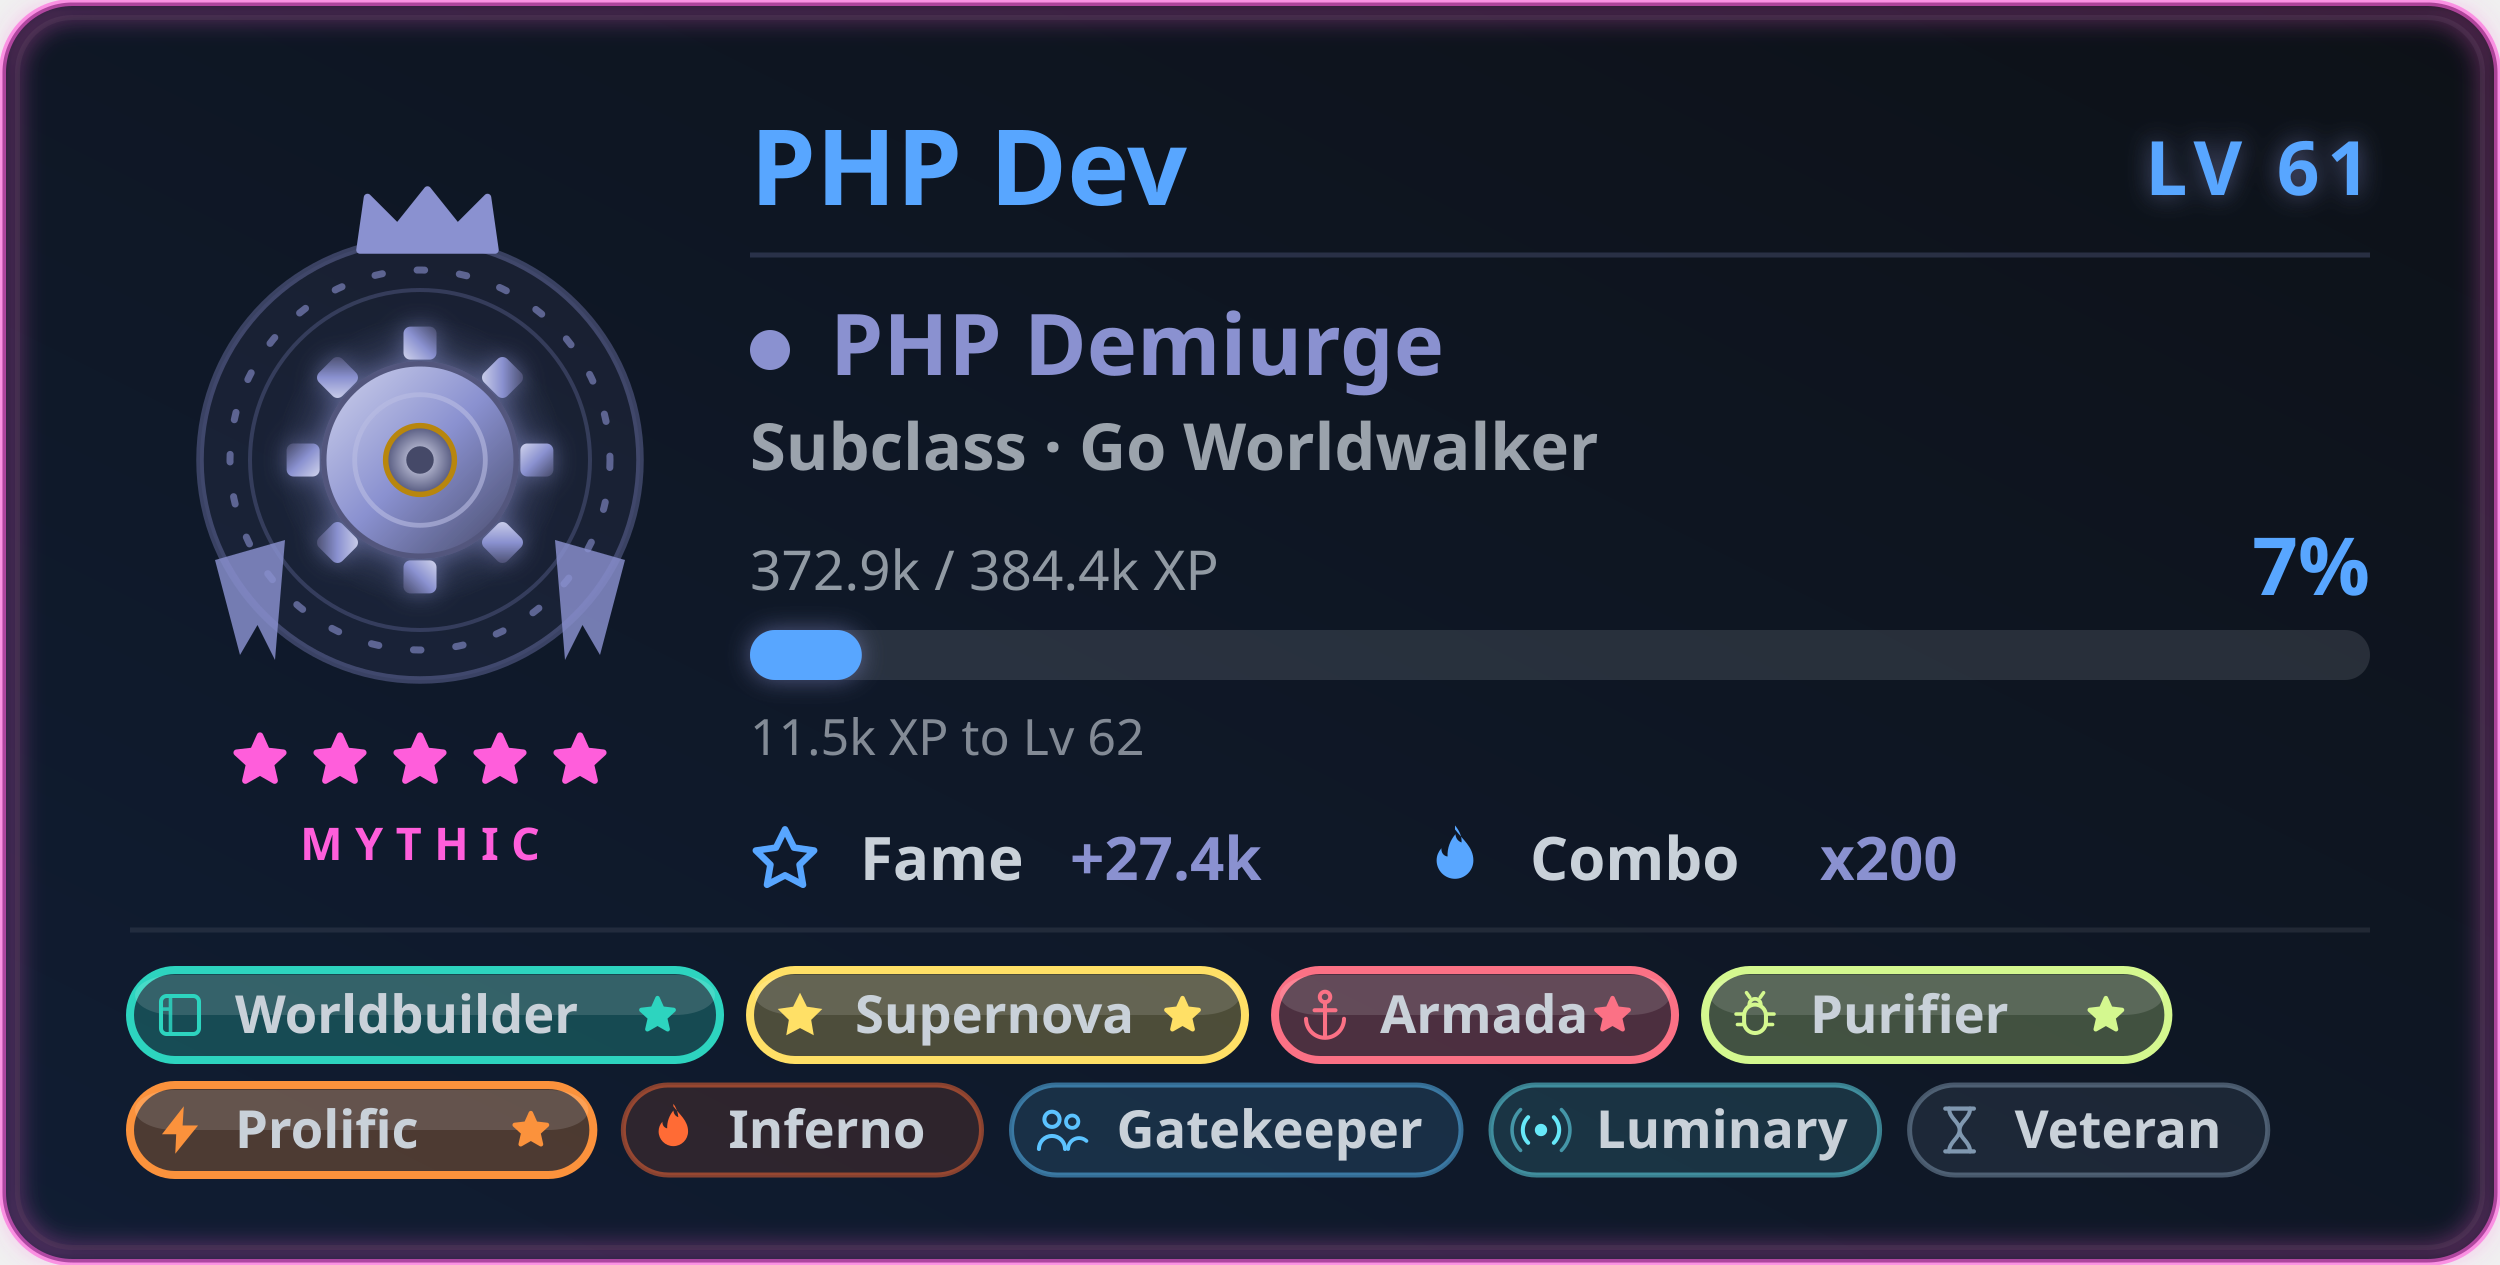
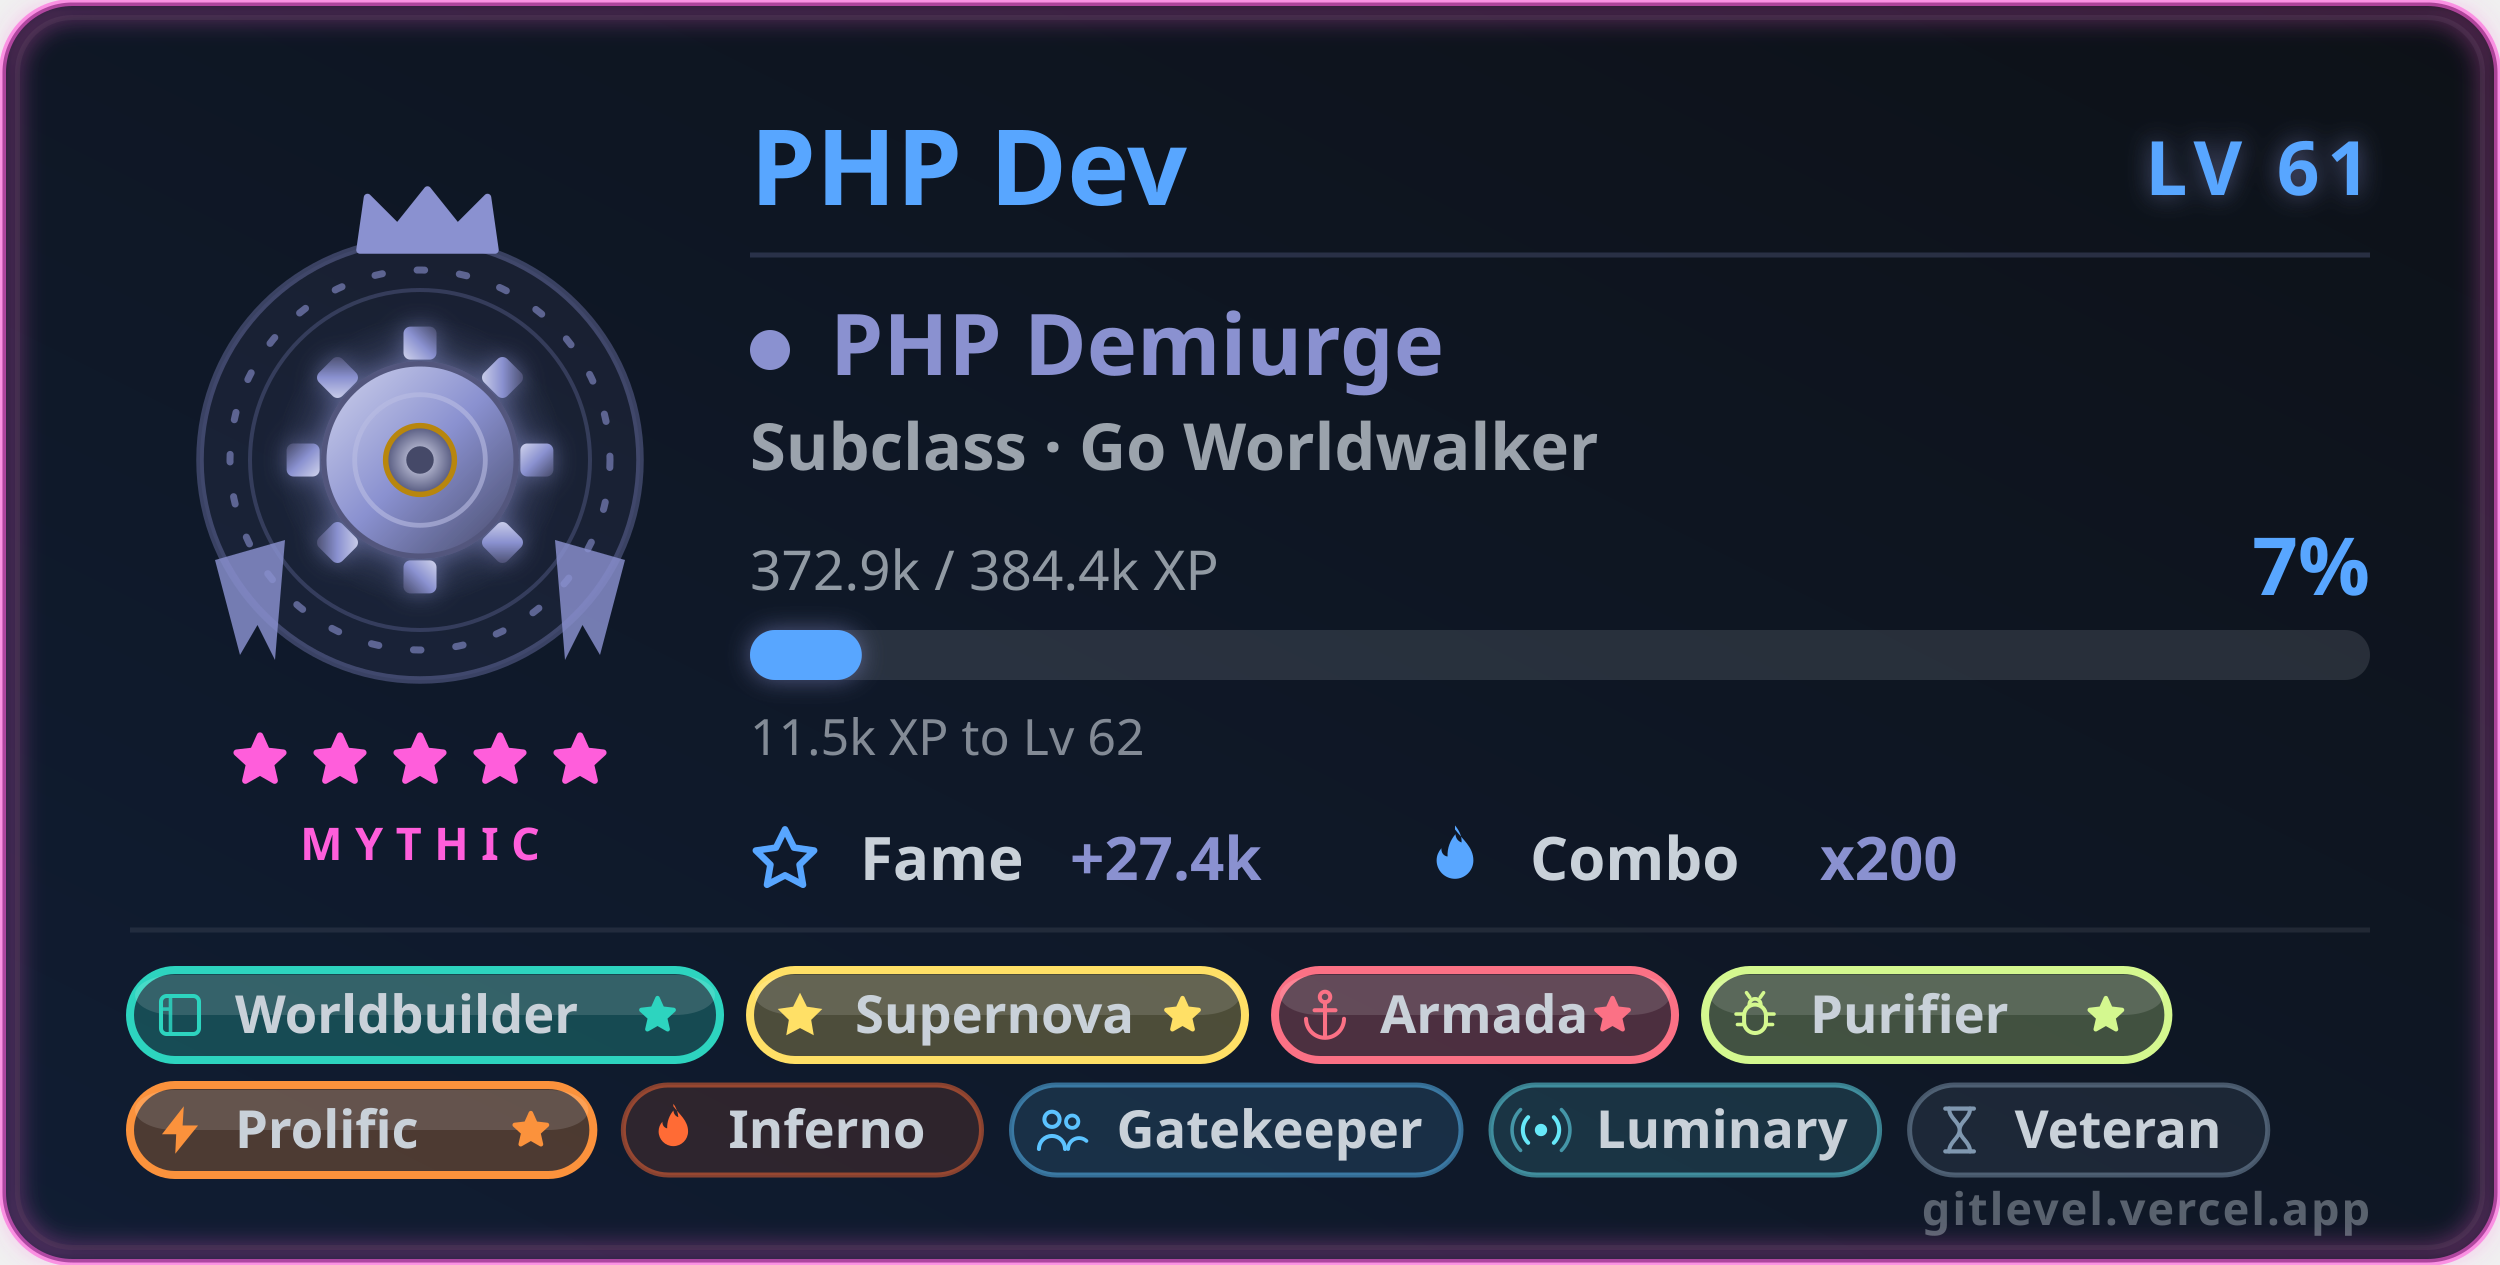
<svg xmlns="http://www.w3.org/2000/svg" width="500" height="253" viewBox="0 0 500 253" role="img" aria-labelledby="card-title-a11y card-desc-a11y">
  <style>
text { font-family: 'Segoe UI', Ubuntu, 'Helvetica Neue', sans-serif; }
.title { font-size: 18px; font-weight: 600; fill: #58a6ff; }
.title-icon { fill: #58a6ff; }
.icon { fill: #58a6ff; }


.gl-name { font-size: 21px; font-weight: 700; fill: #58a6ff; }
.gl-lvl { font-size: 15px; font-weight: 800; letter-spacing: 1.5px; fill: #58a6ff; }
.gl-class { font-size: 17px; font-weight: 700; fill: #8a91d0; }
.gl-sub { font-size: 13px; font-weight: 600; fill: #c9d1d9; opacity: 0.75; }
.gl-meta { font-size: 11px; fill: #c9d1d9; opacity: 0.7; }
.gl-pct { font-size: 16px; font-weight: 800; fill: #58a6ff; }
.gl-chip-label { font-size: 12px; font-weight: 600; fill: #c9d1d9; }
.gl-chip-value { font-size: 12px; font-weight: 800; fill: #8a91d0; }
.gl-hint { font-size: 10px; fill: #c9d1d9; opacity: 0.62; }
.gl-badge-label { font-size: 10.5px; font-weight: 600; }
.gl-rarity { font-size: 9px; font-weight: 700; letter-spacing: 2.5px; fill: #ff5edb; }
+ .gl-brand { font-size: 9px; font-weight: 600; letter-spacing: 0.4px; fill: #c9d1d9; opacity: 0.4; }

</style>
  <defs>
    <linearGradient id="card-bg" x1="0" y1="0" x2="1" y2="1" gradientTransform="rotate(90, 0.5, 0.5)">
      <stop offset="0.0%" stop-color="#0d1117" />
      <stop offset="100.0%" stop-color="#101d33" />
    </linearGradient>
    <filter id="card-glow" x="-50%" y="-50%" width="200%" height="200%">
      <feGaussianBlur in="SourceGraphic" stdDeviation="3" result="blur" />
      <feFlood flood-color="#58a6ff" flood-opacity="0.55" result="tint" />
      <feComposite in="tint" in2="blur" operator="in" result="softGlow" />
      <feMerge>
        <feMergeNode in="softGlow" />
        <feMergeNode in="SourceGraphic" />
      </feMerge>
    </filter>
    <filter id="gl-glow" x="-60%" y="-60%" width="220%" height="220%">
      <feGaussianBlur in="SourceGraphic" stdDeviation="2.4" result="b" />
      <feFlood flood-color="#8a91d0" flood-opacity="0.55" result="t" />
      <feComposite in="t" in2="b" operator="in" result="g" />
      <feMerge>
        <feMergeNode in="g" />
        <feMergeNode in="SourceGraphic" />
      </feMerge>
    </filter>
    <filter id="gl-rarity" x="-20%" y="-20%" width="140%" height="140%">
      <feGaussianBlur stdDeviation="2.4" />
    </filter>
  </defs>
  <rect x="0.5" y="0.5" width="499" height="252" rx="14" fill="url(#card-bg)" stroke="#ff5edb" stroke-width="1.4" stroke-opacity="0.6" />
  <rect x="3.5" y="3.5" width="493" height="246" rx="11" fill="none" stroke="#30363d" stroke-opacity="0.4" />
  <rect x="2" y="2" width="496" height="249" rx="13" fill="none" stroke="#ff5edb" stroke-width="3.5" stroke-opacity="0.4" filter="url(#gl-rarity)" />
  <g class="fade">
    <g class="">
      <g class="flourish">
        <g transform="translate(84,0)">
          <g transform="translate(0,92)" fill="#8a91d0" opacity="0.82">
            <path d="M27 16 L41 20 L36 39 L32.5 33 L29 40 Z" />
          </g>
        </g>
        <g transform="translate(84,0) scale(-1,1)">
          <g transform="translate(0,92)" fill="#8a91d0" opacity="0.82">
            <path d="M27 16 L41 20 L36 39 L32.5 33 L29 40 Z" />
          </g>
        </g>
      </g>
      <circle cx="84" cy="92" r="44" fill="#8a91d0" fill-opacity="0.08" stroke="#8a91d0" stroke-opacity="0.35" stroke-width="1.5" />
      <g class="">
        <circle cx="84" cy="92" r="38" fill="none" stroke="#8a91d0" stroke-opacity="0.6" stroke-width="1.4" stroke-dasharray="1.5 7" stroke-linecap="round" />
        <circle cx="84" cy="92" r="34" fill="none" stroke="#8a91d0" stroke-opacity="0.25" stroke-width="0.8" />
      </g>
      <g class="" filter="url(#gl-glow)">
        <svg class="" x="51" y="59" width="66" height="66" viewBox="0 0 48 48" aria-hidden="true">
          <defs>
            <radialGradient id="phHalo" cx="0.5" cy="0.5" r="0.5">
              <stop offset="0" stop-color="#8a91d0" stop-opacity="0.42" />
              <stop offset="1" stop-color="#8a91d0" stop-opacity="0" />
            </radialGradient>
            <linearGradient id="phMetal" x1="0" y1="0" x2="1" y2="1">
              <stop offset="0" stop-color="#d0d3ec" />
              <stop offset="0.5" stop-color="#8a91d0" />
              <stop offset="1" stop-color="#454968" />
            </linearGradient>
            <radialGradient id="phCore" cx="0.5" cy="0.5" r="0.5">
              <stop offset="0" stop-color="#dcdef1" />
              <stop offset="1" stop-color="#53577d" />
            </radialGradient>
          </defs>
          <circle cx="24" cy="24" r="21" fill="url(#phHalo)" />
          <rect x="38.6" y="21.6" width="4.8" height="4.8" rx="1" transform="rotate(0 41.0 24.0)" fill="url(#phMetal)" />
          <rect x="33.6" y="33.6" width="4.8" height="4.8" rx="1" transform="rotate(45 36.0 36.0)" fill="url(#phMetal)" />
          <rect x="21.6" y="38.6" width="4.8" height="4.8" rx="1" transform="rotate(90 24.0 41.0)" fill="url(#phMetal)" />
          <rect x="9.6" y="33.6" width="4.8" height="4.8" rx="1" transform="rotate(135 12.0 36.0)" fill="url(#phMetal)" />
          <rect x="4.6" y="21.6" width="4.8" height="4.8" rx="1" transform="rotate(180 7.0 24.0)" fill="url(#phMetal)" />
          <rect x="9.6" y="9.6" width="4.8" height="4.8" rx="1" transform="rotate(225 12.0 12.0)" fill="url(#phMetal)" />
          <rect x="21.6" y="4.6" width="4.8" height="4.8" rx="1" transform="rotate(270 24.0 7.0)" fill="url(#phMetal)" />
          <rect x="33.6" y="9.6" width="4.8" height="4.8" rx="1" transform="rotate(315 36.0 12.0)" fill="url(#phMetal)" />
          <circle cx="24" cy="24" r="14" fill="url(#phMetal)" stroke="#53577d" stroke-width="0.8" />
          <circle cx="24" cy="24" r="9.5" fill="none" stroke="#b9bde3" stroke-width="0.7" stroke-opacity="0.6" />
          <circle cx="24" cy="24" r="5" fill="url(#phCore)" stroke="#b8860b" stroke-width="0.8" />
          <circle cx="24" cy="24" r="2" fill="#454968" />
        </svg>
      </g>
      <g transform="translate(69, 36.5) scale(1.5)">
        <path d="M2 9 L3 2 L7 6 L11 1 L15 6 L19 2 L20 9 Z" fill="#8a91d0" stroke="#8a91d0" stroke-width="1" stroke-linejoin="round" />
      </g>
    </g>
    <g>
      <g class="" transform="translate(45.5, 145.5) scale(0.5416667)" fill="#ff5edb" stroke="#ff5edb" stroke-width="2.4" stroke-linejoin="round" stroke-linecap="round" opacity="1">
        <path d="M12 3 L14.5 8.6 L20.6 9.3 L16 13.5 L17.4 19.6 L12 16.5 L6.6 19.6 L8 13.5 L3.4 9.3 L9.5 8.6 Z" />
      </g>
      <g class="" transform="translate(61.5, 145.5) scale(0.5416667)" fill="#ff5edb" stroke="#ff5edb" stroke-width="2.4" stroke-linejoin="round" stroke-linecap="round" opacity="1">
        <path d="M12 3 L14.5 8.6 L20.6 9.3 L16 13.5 L17.4 19.6 L12 16.5 L6.6 19.6 L8 13.5 L3.4 9.3 L9.5 8.6 Z" />
      </g>
      <g class="" transform="translate(77.5, 145.5) scale(0.5416667)" fill="#ff5edb" stroke="#ff5edb" stroke-width="2.4" stroke-linejoin="round" stroke-linecap="round" opacity="1">
        <path d="M12 3 L14.5 8.6 L20.6 9.3 L16 13.5 L17.4 19.6 L12 16.5 L6.6 19.6 L8 13.5 L3.4 9.3 L9.5 8.6 Z" />
      </g>
      <g class="" transform="translate(93.5, 145.5) scale(0.5416667)" fill="#ff5edb" stroke="#ff5edb" stroke-width="2.4" stroke-linejoin="round" stroke-linecap="round" opacity="1">
        <path d="M12 3 L14.5 8.6 L20.6 9.3 L16 13.5 L17.4 19.6 L12 16.5 L6.6 19.6 L8 13.5 L3.4 9.3 L9.5 8.6 Z" />
      </g>
      <g class="" transform="translate(109.5, 145.5) scale(0.5416667)" fill="#ff5edb" stroke="#ff5edb" stroke-width="2.4" stroke-linejoin="round" stroke-linecap="round" opacity="1">
        <path d="M12 3 L14.5 8.6 L20.6 9.3 L16 13.5 L17.4 19.6 L12 16.5 L6.6 19.6 L8 13.5 L3.4 9.3 L9.5 8.6 Z" />
      </g>
    </g>
    <text class="gl-rarity" x="84" y="172" text-anchor="middle">MYTHIC</text>
  </g>
  <g class="fade" style="animation-delay:.15s">
    <text class="gl-name" x="150" y="41">PHP Dev</text>
    <text class="gl-lvl glow-pulse" x="474" y="39" text-anchor="end" filter="url(#gl-glow)">LV 61</text>
    <line x1="150" y1="51" x2="474" y2="51" stroke="#8a91d0" stroke-opacity="0.22" stroke-width="1" />
    <circle cx="154" cy="70" r="4" fill="#8a91d0" />
    <text class="gl-class" x="166" y="75">PHP Demiurge</text>
    <text class="gl-sub" x="150" y="94">Subclass · Go Worldwalker</text>
    <text class="gl-meta" x="150" y="118">372.9k / 384.4k XP</text>
    <text class="gl-pct " x="474" y="119" text-anchor="end">7%</text>
    <rect x="150" y="126" width="324" height="10" rx="5" fill="#c9d1d9" fill-opacity="0.14" />
    <rect class="xp-fill " x="150" y="126" width="22.364" height="10" rx="5" fill="#58a6ff" filter="url(#gl-glow)" />
    <text class="gl-hint" x="150" y="151">11.5k XP to Lv 62</text>
    <g transform="translate(150, 176)">
      <svg class="icon" x="0" y="-11" width="14" height="14" viewBox="0 0 16 16" aria-hidden="true">
        <path fill-rule="evenodd" d="M8 .25a.75.75 0 0 1 .673.418l1.882 3.815 4.21.612a.75.75 0 0 1 .416 1.279l-3.046 2.97.719 4.192a.75.75 0 0 1-1.088.791L8 12.347l-3.766 1.98a.75.75 0 0 1-1.088-.79l.72-4.194L.818 6.374a.75.75 0 0 1 .416-1.28l4.21-.611L7.327.668A.75.75 0 0 1 8 .25zm0 2.445L6.615 5.5a.75.75 0 0 1-.564.41l-3.097.45 2.24 2.184a.75.75 0 0 1 .216.664l-.528 3.084 2.769-1.456a.75.75 0 0 1 .698 0l2.77 1.456-.53-3.084a.75.75 0 0 1 .216-.664l2.24-2.183-3.096-.45a.75.75 0 0 1-.564-.41L8 2.694v.001z" />
      </svg>
      <text class="gl-chip-label" x="22" y="0">Fame</text>
      <text class="gl-chip-value" x="64" y="0">+27.4k</text>
    </g>
    <g transform="translate(284, 176)">
      <svg class="icon" x="0" y="-11" width="14" height="14" viewBox="0 0 16 16" aria-hidden="true">
        <path fill-rule="evenodd" d="M8 1c1.7 2.3 4.2 4 4.2 7.1a4.2 4.2 0 0 1-8.4 0c0-1.1.4-2 1.1-2.8-.1 1 .5 1.8 1.4 1.9-.1-1.9.6-3.7 1.8-5.1.1 1 .6 1.6 1.4 1.9.1-1.4-.5-2.7-1.5-3.9z" />
      </svg>
      <text class="gl-chip-label" x="22" y="0">Combo</text>
      <text class="gl-chip-value" x="80" y="0">x200</text>
    </g>
  </g>
  <g class="fade" style="animation-delay:.2s">
    <line x1="26" y1="186" x2="474" y2="186" stroke="#c9d1d9" stroke-opacity="0.1" stroke-width="1" />
    <g>
      <rect x="26" y="194" width="118.003" height="18" rx="9" fill="#2dd4bf" fill-opacity="0.26" stroke="#2dd4bf" stroke-opacity="1" stroke-width="1.6" />
      <rect x="27" y="195" width="116.003" height="8" rx="8" fill="#ffffff" fill-opacity="0.13" />
      <g transform="translate(30.3, 197.3) scale(0.475)">
        <rect x="4" y="4" width="16" height="16" rx="2.4" fill="none" stroke="#2dd4bf" stroke-width="1.7" />
        <path d="M8 4v16 M4 9.5h4" fill="none" stroke="#2dd4bf" stroke-width="1.5" opacity="0.85" />
      </g>
      <text class="gl-badge-label" x="47" y="206.6" fill="#c9d1d9" font-weight="800">Worldbuilder</text>
      <g class="" transform="translate(127.0032, 198.5) scale(0.375)" fill="#2dd4bf" stroke="#2dd4bf" stroke-width="2.4" stroke-linejoin="round" stroke-linecap="round" opacity="1">
        <path d="M12 3 L14.5 8.6 L20.6 9.3 L16 13.5 L17.4 19.6 L12 16.5 L6.6 19.6 L8 13.5 L3.4 9.3 L9.5 8.6 Z" />
      </g>
    </g>
    <g>
      <rect x="150.003" y="194" width="99.002" height="18" rx="9" fill="#ffe066" fill-opacity="0.26" stroke="#ffe066" stroke-opacity="1" stroke-width="1.6" />
      <rect x="151.003" y="195" width="97.002" height="8" rx="8" fill="#ffffff" fill-opacity="0.13" />
      <g transform="translate(154.3032, 197.3) scale(0.475)">
        <path d="M12 2.6 14.9 8.5 21.4 9.45 16.7 14.05 17.8 20.55 12 17.5 6.2 20.55 7.3 14.05 2.6 9.45 9.1 8.5Z" fill="#ffe066" />
      </g>
      <text class="gl-badge-label" x="171.003" y="206.6" fill="#c9d1d9" font-weight="800">Supernova</text>
      <g class="" transform="translate(232.0056, 198.5) scale(0.375)" fill="#ffe066" stroke="#ffe066" stroke-width="2.4" stroke-linejoin="round" stroke-linecap="round" opacity="1">
        <path d="M12 3 L14.5 8.6 L20.6 9.3 L16 13.5 L17.4 19.6 L12 16.5 L6.6 19.6 L8 13.5 L3.4 9.3 L9.5 8.6 Z" />
      </g>
    </g>
    <g>
      <rect x="255.006" y="194" width="80.002" height="18" rx="9" fill="#fb7185" fill-opacity="0.26" stroke="#fb7185" stroke-opacity="1" stroke-width="1.6" />
      <rect x="256.006" y="195" width="78.002" height="8" rx="8" fill="#ffffff" fill-opacity="0.13" />
      <g transform="translate(259.3056, 197.3) scale(0.475)">
        <circle cx="12" cy="4.4" r="2.2" fill="none" stroke="#fb7185" stroke-width="1.7" />
        <path d="M12 6.6V21M7.6 10h8.8" fill="none" stroke="#fb7185" stroke-width="1.7" stroke-linejoin="round" stroke-linecap="round" />
        <path d="M4 13.6a8 8 0 0 0 16 0" fill="none" stroke="#fb7185" stroke-width="1.7" stroke-linejoin="round" stroke-linecap="round" />
      </g>
      <text class="gl-badge-label" x="276.006" y="206.6" fill="#c9d1d9" font-weight="800">Armada</text>
      <g class="" transform="translate(318.0072, 198.5) scale(0.375)" fill="#fb7185" stroke="#fb7185" stroke-width="2.4" stroke-linejoin="round" stroke-linecap="round" opacity="1">
        <path d="M12 3 L14.5 8.6 L20.6 9.3 L16 13.5 L17.4 19.6 L12 16.5 L6.6 19.6 L8 13.5 L3.4 9.3 L9.5 8.6 Z" />
      </g>
    </g>
    <g>
      <rect x="341.007" y="194" width="92.669" height="18" rx="9" fill="#d4f88f" fill-opacity="0.26" stroke="#d4f88f" stroke-opacity="1" stroke-width="1.6" />
      <rect x="342.007" y="195" width="90.669" height="8" rx="8" fill="#ffffff" fill-opacity="0.13" />
      <g transform="translate(345.3072, 197.3) scale(0.475)">
        <rect x="7.4" y="7.6" width="9.2" height="12" rx="4.6" fill="none" stroke="#d4f88f" stroke-width="1.7" />
        <path d="M9.6 7.6a2.4 2.4 0 0 1 4.8 0" fill="none" stroke="#d4f88f" stroke-width="1.6" stroke-linejoin="round" stroke-linecap="round" />
        <path d="M7.4 11.6H4M16.6 11.6H20M7.4 16H4.6M16.6 16H19.4M9.8 4.6 8.4 2.6M14.2 4.6 15.6 2.6" fill="none" stroke="#d4f88f" stroke-width="1.5" stroke-linejoin="round" stroke-linecap="round" />
      </g>
      <text class="gl-badge-label" x="362.007" y="206.6" fill="#c9d1d9" font-weight="800">Purifier</text>
      <g class="" transform="translate(416.676, 198.5) scale(0.375)" fill="#d4f88f" stroke="#d4f88f" stroke-width="2.4" stroke-linejoin="round" stroke-linecap="round" opacity="1">
        <path d="M12 3 L14.5 8.6 L20.6 9.3 L16 13.5 L17.4 19.6 L12 16.5 L6.6 19.6 L8 13.5 L3.4 9.3 L9.5 8.6 Z" />
      </g>
    </g>
    <g>
      <rect x="26" y="217" width="92.669" height="18" rx="9" fill="#fb923c" fill-opacity="0.26" stroke="#fb923c" stroke-opacity="1" stroke-width="1.6" />
      <rect x="27" y="218" width="90.669" height="8" rx="8" fill="#ffffff" fill-opacity="0.13" />
      <g transform="translate(30.3, 220.3) scale(0.475)">
        <path d="M13.6 2 4.4 13.8h6L10 22l9.6-11.9h-6.5Z" fill="#fb923c" />
      </g>
      <text class="gl-badge-label" x="47" y="229.6" fill="#c9d1d9" font-weight="800">Prolific</text>
      <g class="" transform="translate(101.6688, 221.5) scale(0.375)" fill="#fb923c" stroke="#fb923c" stroke-width="2.4" stroke-linejoin="round" stroke-linecap="round" opacity="1">
        <path d="M12 3 L14.5 8.6 L20.6 9.3 L16 13.5 L17.4 19.6 L12 16.5 L6.6 19.6 L8 13.5 L3.4 9.3 L9.5 8.6 Z" />
      </g>
    </g>
    <g>
      <rect x="124.669" y="217" width="71.63" height="18" rx="9" fill="#ff6b35" fill-opacity="0.13" stroke="#ff6b35" stroke-opacity="0.5" stroke-width="1" />
      <g transform="translate(128.9688, 220.3) scale(0.475)">
        <path d="M12 2c2.5 3.4 6.2 6 6.2 10.6a6.2 6.2 0 0 1-12.4 0c0-1.6.6-3 1.6-4.1-.1 1.5.8 2.6 2 2.8-.1-2.8.9-5.4 2.6-7.5.2 1.5.9 2.4 2.1 2.8-.2-2-.8-4-2.1-5.6Z" fill="#ff6b35" />
      </g>
      <text class="gl-badge-label" x="145.669" y="229.6" fill="#c9d1d9">Inferno</text>
    </g>
    <g>
      <rect x="202.299" y="217" width="89.9" height="18" rx="9" fill="#5cc3ff" fill-opacity="0.13" stroke="#5cc3ff" stroke-opacity="0.5" stroke-width="1" />
      <g transform="translate(206.5988, 220.3) scale(0.475)">
        <circle cx="8" cy="7.5" r="3.2" fill="none" stroke="#5cc3ff" stroke-width="1.7" />
        <path d="M2.5 20a5.5 5.5 0 0 1 11 0" fill="none" stroke="#5cc3ff" stroke-width="1.7" stroke-linecap="round" />
        <circle cx="16.5" cy="8.5" r="2.6" fill="none" stroke="#5cc3ff" stroke-width="1.6" />
        <path d="M14.8 20a4.6 4.6 0 0 1 7.7-3.4" fill="none" stroke="#5cc3ff" stroke-width="1.6" stroke-linecap="round" />
      </g>
      <text class="gl-badge-label" x="223.299" y="229.6" fill="#c9d1d9">Gatekeeper</text>
    </g>
    <g>
      <rect x="298.199" y="217" width="77.72" height="18" rx="9" fill="#67e8f9" fill-opacity="0.13" stroke="#67e8f9" stroke-opacity="0.5" stroke-width="1" />
      <g transform="translate(302.4988, 220.3) scale(0.475)">
        <circle cx="12" cy="12" r="2.6" fill="#67e8f9" />
        <path d="M6.6 6.6a7.6 7.6 0 0 0 0 10.8M17.4 6.6a7.6 7.6 0 0 1 0 10.8" fill="none" stroke="#67e8f9" stroke-width="1.7" stroke-linejoin="round" stroke-linecap="round" />
        <path d="M3.4 3.4a12.1 12.1 0 0 0 0 17.2M20.6 3.4a12.1 12.1 0 0 1 0 17.2" fill="none" stroke="#67e8f9" stroke-width="1.5" stroke-linejoin="round" stroke-linecap="round" opacity="0.55" />
      </g>
      <text class="gl-badge-label" x="319.199" y="229.6" fill="#c9d1d9">Luminary</text>
    </g>
    <g>
      <rect x="381.919" y="217" width="71.63" height="18" rx="9" fill="#8098b0" fill-opacity="0.13" stroke="#8098b0" stroke-opacity="0.5" stroke-width="1" />
      <g transform="translate(386.2188, 220.3) scale(0.475)">
        <path d="M6 3h12M6 21h12" fill="none" stroke="#8098b0" stroke-width="1.8" stroke-linejoin="round" stroke-linecap="round" />
        <path d="M7.6 3c0 4 4.4 5.6 4.4 9s-4.4 5-4.4 9M16.4 3c0 4-4.4 5.6-4.4 9s4.4 5 4.4 9" fill="none" stroke="#8098b0" stroke-width="1.7" stroke-linejoin="round" stroke-linecap="round" />
      </g>
      <text class="gl-badge-label" x="402.919" y="229.6" fill="#c9d1d9">Veteran</text>
    </g>
  </g>
+   <text class="gl-brand" x="474" y="245" text-anchor="end">gitlevel.vercel.app</text>
</svg>
